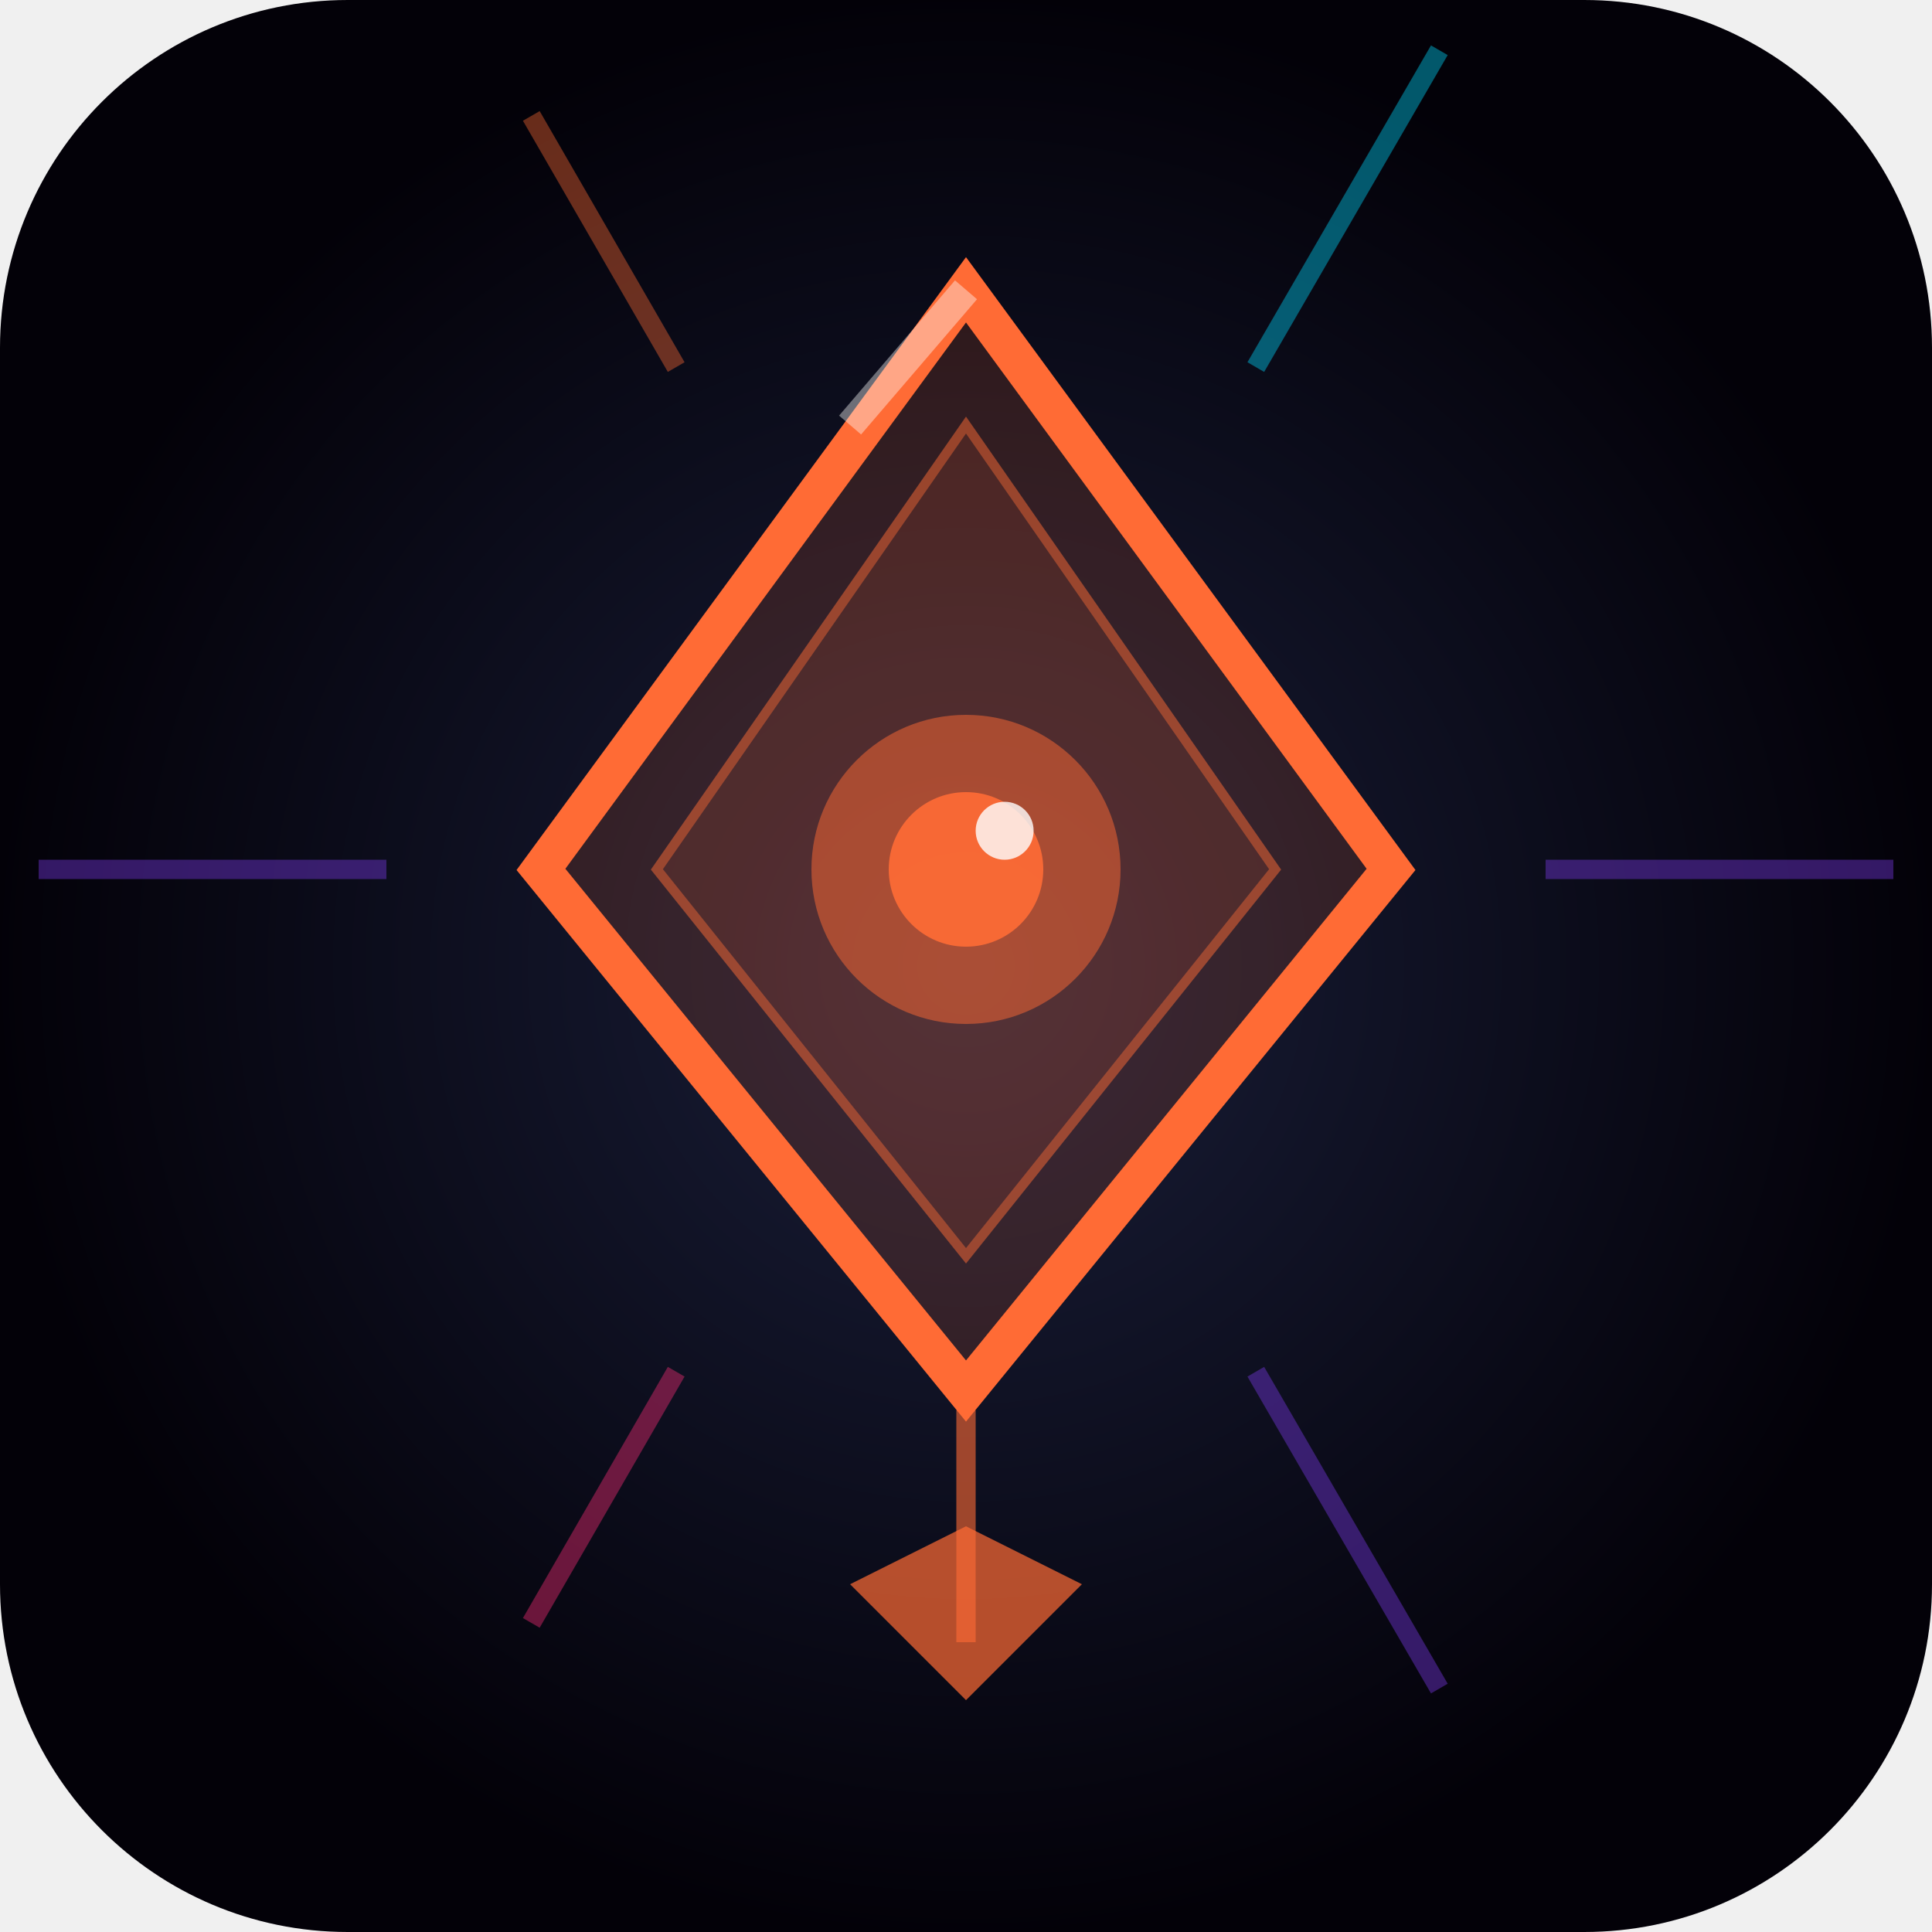
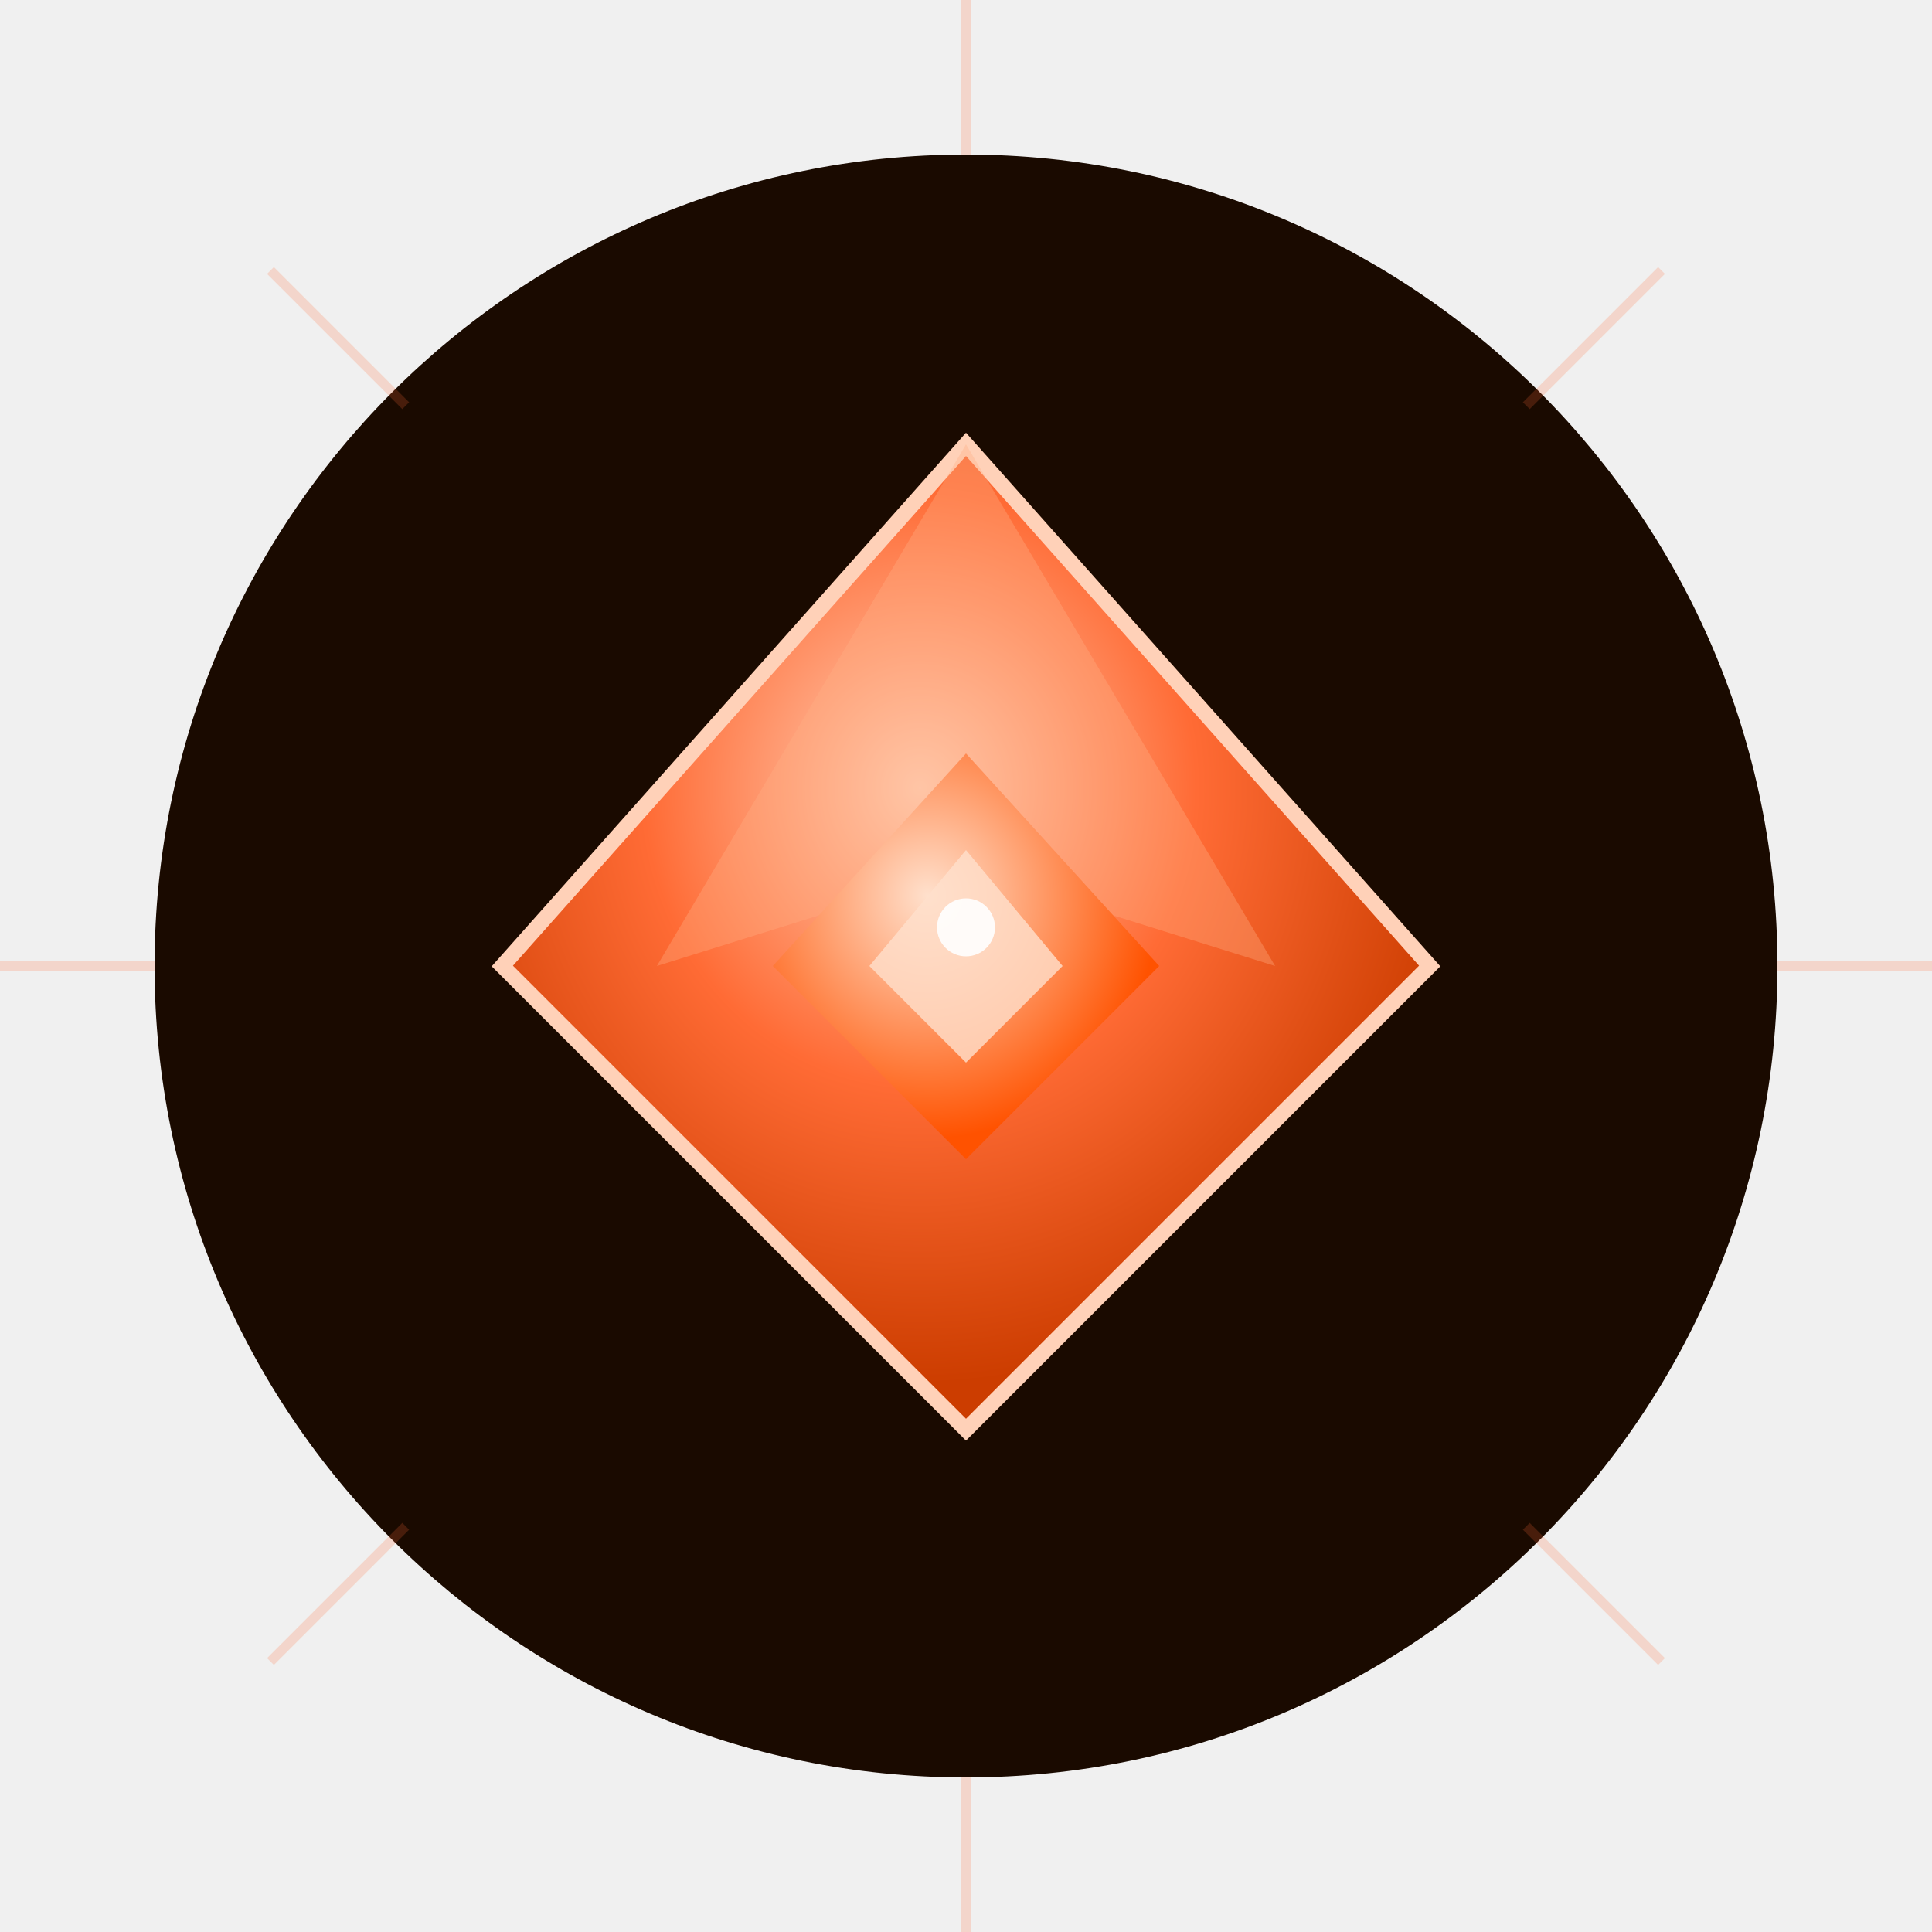
<svg xmlns="http://www.w3.org/2000/svg" viewBox="0 0 100 100" width="200" height="200">
  <defs>
-     <radialGradient id="bg" cx="50%" cy="50%" r="50%">
-       <stop offset="0%" stop-color="#1a1f3a" />
-       <stop offset="100%" stop-color="#030108" />
+     <radialGradient id="pmDiamondGrad" cx="45%" cy="35%" r="60%">
+       <stop offset="0%" stop-color="#FFD1B8" />
+       <stop offset="50%" stop-color="#FF6B35" />
+       <stop offset="100%" stop-color="#CC3D00" />
+     </radialGradient>
+     <radialGradient id="pmCenterGrad" cx="40%" cy="35%" r="60%">
+       <stop offset="0%" stop-color="#FFE0CC" />
+       <stop offset="100%" stop-color="#FF5200" />
    </radialGradient>
  </defs>
-   <rect width="100" height="100" rx="18" fill="url(#bg)" />
-   <line x1="80.0" y1="45.0" x2="98.0" y2="45.0" stroke="#7C3AED" stroke-width="1" opacity="0.4" />
-   <line x1="65.0" y1="71.0" x2="74.5" y2="87.4" stroke="#7C3AED" stroke-width="1" opacity="0.4" />
-   <line x1="35.0" y1="71.0" x2="27.5" y2="84.0" stroke="#FF2D78" stroke-width="1" opacity="0.4" />
-   <line x1="20.0" y1="45.0" x2="2.0" y2="45.0" stroke="#7C3AED" stroke-width="1" opacity="0.4" />
-   <line x1="35.0" y1="19.0" x2="27.5" y2="6.0" stroke="#FF6B35" stroke-width="1" opacity="0.4" />
-   <line x1="65.0" y1="19.0" x2="74.5" y2="2.6" stroke="#00D9FF" stroke-width="1" opacity="0.4" />
-   <path d="M50,15 L72,45 L50,72 L28,45 Z" fill="rgba(255,107,53,0.15)" stroke="#FF6B35" stroke-width="2" />
-   <path d="M50,22 L66,45 L50,65 L34,45 Z" fill="rgba(255,107,53,0.25)" stroke="#FF6B35" stroke-width="0.5" opacity="0.5" />
-   <circle cx="50" cy="45" r="8" fill="rgba(255,107,53,0.5)" />
-   <circle cx="50" cy="45" r="4" fill="#FF6B35" opacity="0.9" />
-   <circle cx="52" cy="43" r="1.5" fill="white" opacity="0.8" />
-   <line x1="44" y1="22" x2="50" y2="15" stroke="white" stroke-width="1.5" opacity="0.4" />
-   <line x1="50" y1="73" x2="50" y2="85" stroke="#FF6B35" stroke-width="1" opacity="0.6" />
-   <polygon points="50,88 56,82 50,79 44,82" fill="#FF6B35" opacity="0.7" />
+   <circle cx="50" cy="50" r="42" fill="#1A0A00" />
+   <g opacity="0.2" stroke="#FF6B35" stroke-width="0.5">
+     <line x1="50" y1="8" x2="50" y2="0" />
+     <line x1="50" y1="92" x2="50" y2="100" />
+     <line x1="8" y1="50" x2="0" y2="50" />
+     <line x1="92" y1="50" x2="100" y2="50" />
+     <line x1="21" y1="21" x2="14" y2="14" />
+     <line x1="79" y1="21" x2="86" y2="14" />
+     <line x1="21" y1="79" x2="14" y2="86" />
+     <line x1="79" y1="79" x2="86" y2="86" />
+   </g>
+   <path d="M 50 23 L 74 50 L 50 74 L 26 50 Z" fill="url(#pmDiamondGrad)" stroke="#FFD1B8" stroke-width="0.8" />
+   <path d="M 50 23 L 66 50 L 50 45 L 34 50 Z" fill="#FFB085" opacity="0.35" />
+   <path d="M 50 39 L 60 50 L 50 60 L 40 50 Z" fill="url(#pmCenterGrad)" />
+   <path d="M 50 44 L 55 50 L 50 55 L 45 50 Z" fill="#FFE0CC" opacity="0.8" />
+   <circle cx="50" cy="48" r="1.5" fill="white" opacity="0.9" />
</svg>
